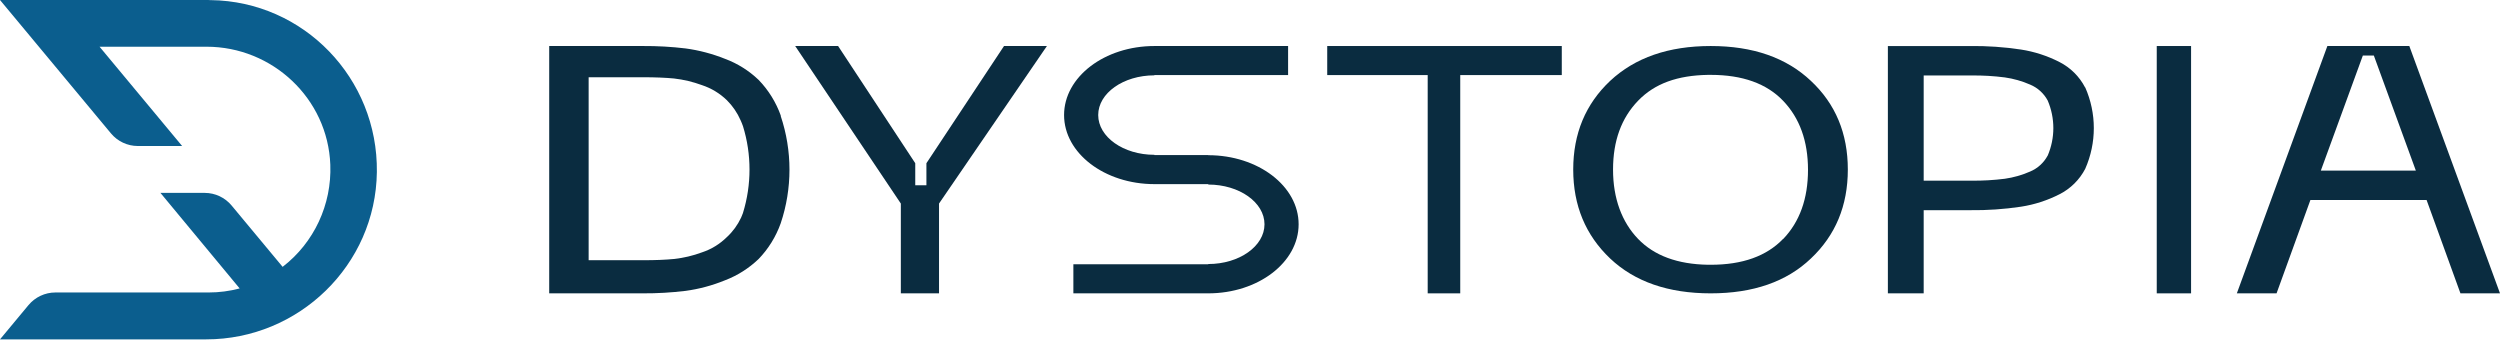
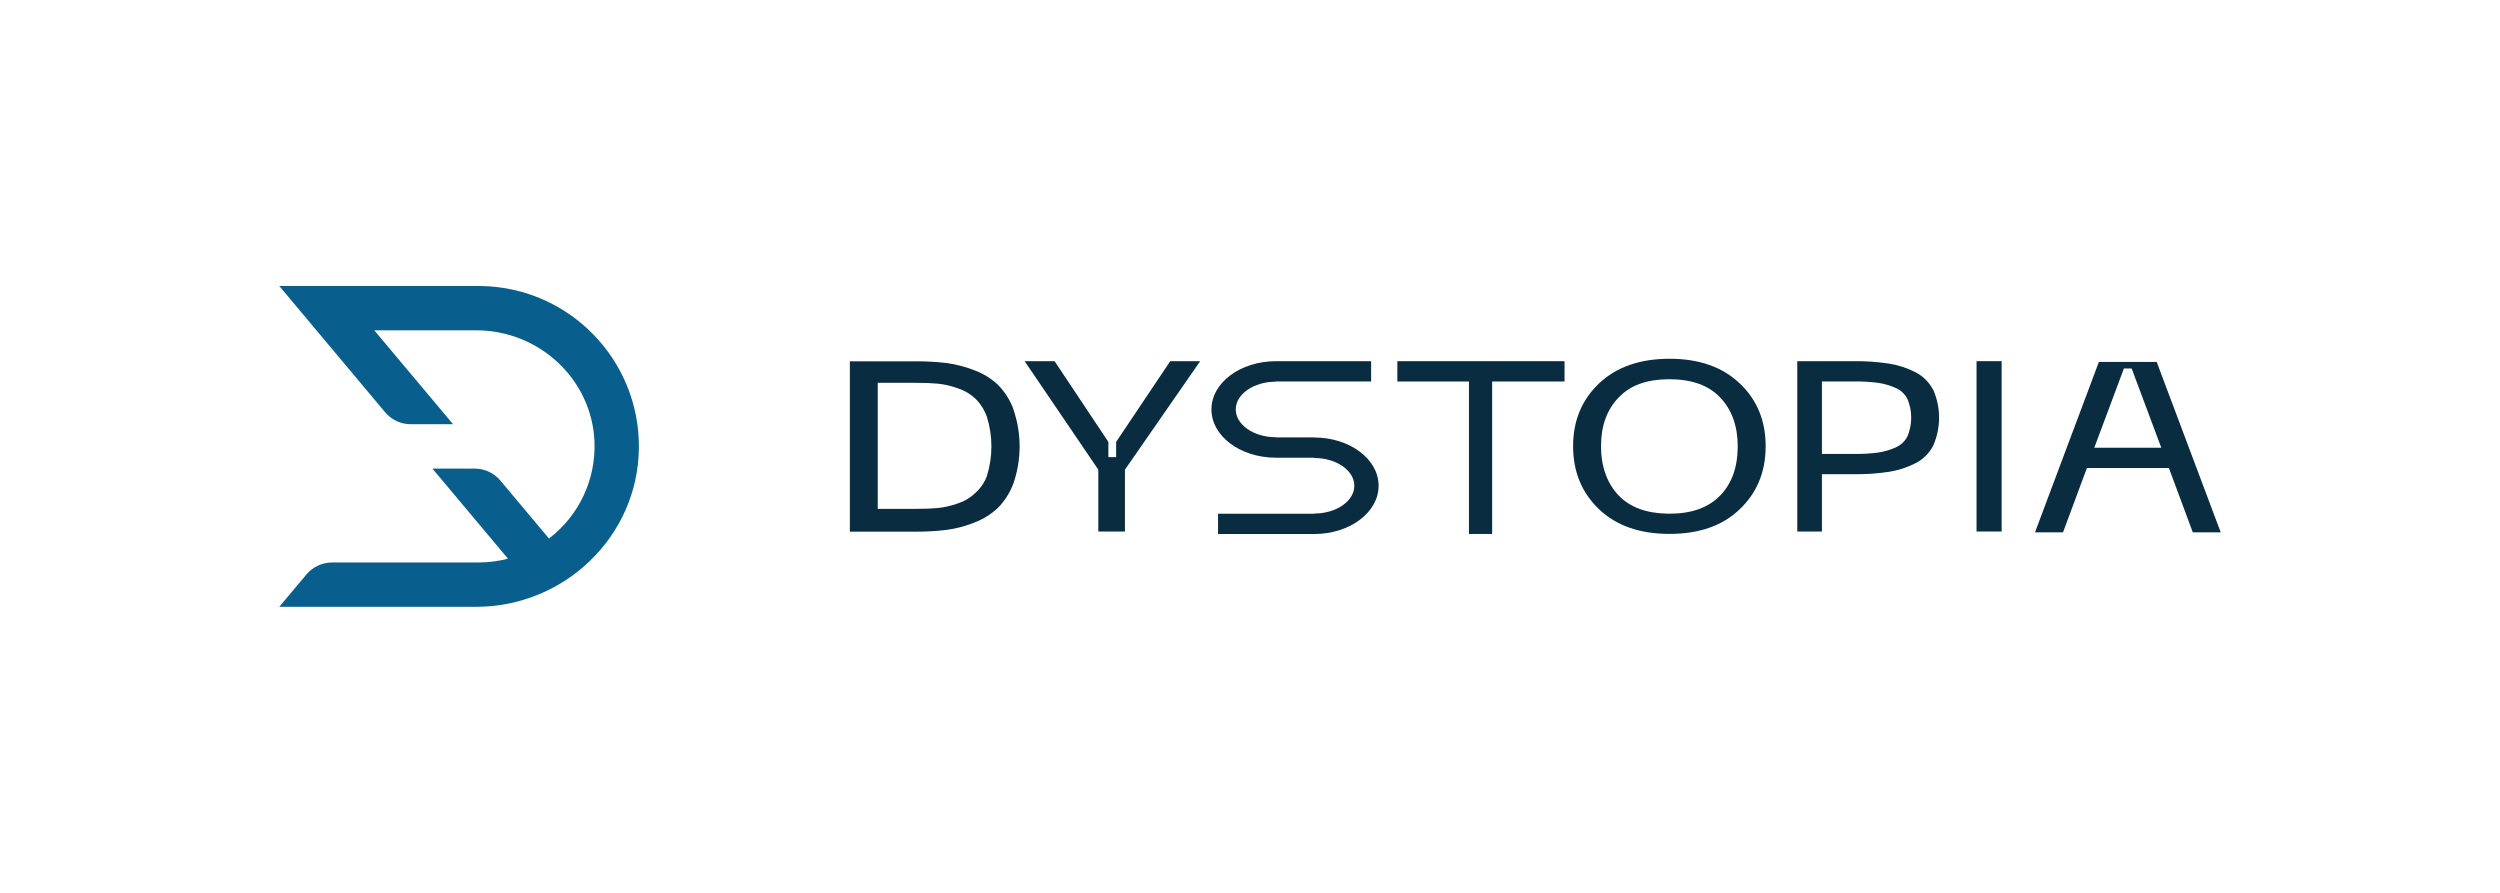
- <svg xmlns="http://www.w3.org/2000/svg" width="442" height="60" viewBox="0 0 442 60" fill="none">
-   <path d="M138.047 20.45C137.196 18.073 135.859 15.914 134.118 14.121C132.404 12.482 130.381 11.217 128.18 10.401C125.945 9.508 123.607 8.889 121.227 8.565C118.725 8.263 116.208 8.122 113.685 8.136H97.099V51.863H113.664C116.188 51.877 118.704 51.73 121.207 51.427C123.593 51.104 125.924 50.478 128.159 49.564C130.36 48.727 132.376 47.454 134.097 45.816C135.839 44.022 137.176 41.863 138.026 39.486C140.097 33.333 140.097 26.652 138.026 20.499L138.047 20.45ZM131.361 37.651C131.252 37.946 131.142 38.221 131.025 38.481C130.415 39.782 129.565 40.949 128.516 41.913C127.275 43.143 125.766 44.072 124.121 44.613C122.516 45.211 120.85 45.605 119.157 45.788C117.641 45.935 115.817 46.013 113.671 46.005H104.072V13.657H113.671C115.831 13.657 117.669 13.734 119.157 13.875C120.85 14.065 122.516 14.466 124.121 15.056C125.76 15.598 127.261 16.505 128.516 17.721C129.538 18.741 130.36 19.944 130.943 21.28C131.087 21.603 131.231 21.941 131.361 22.314C132.897 27.299 132.897 32.651 131.361 37.637" fill="#0A2C40" />
-   <path d="M163.79 28.857V32.76H161.817V28.857L148.175 8.136H140.59L159.268 35.987V51.864H166.02V35.987L185.094 8.136H177.509L163.79 28.857Z" fill="#0A2C40" />
-   <path d="M234.654 13.274H252.416V51.864H258.171V13.274H276.123V8.136H234.654V13.274Z" fill="#0A2C40" />
-   <path d="M320.161 14.292C315.809 10.188 309.909 8.136 302.456 8.136C295.002 8.136 289.082 10.188 284.681 14.292C280.322 18.396 278.146 23.622 278.146 29.976C278.146 36.33 280.322 41.57 284.681 45.708C289.033 49.812 294.96 51.864 302.456 51.864C309.951 51.864 315.857 49.812 320.161 45.708C324.52 41.604 326.696 36.358 326.696 29.976C326.696 23.594 324.52 18.361 320.161 14.292ZM315.263 42.227C312.334 45.284 308.065 46.816 302.456 46.809H301.979C296.605 46.721 292.474 45.209 289.614 42.24C286.754 39.272 285.186 35.099 285.186 29.99C285.186 24.88 286.664 20.865 289.614 17.807C292.563 14.75 296.605 13.327 301.979 13.238H302.456C308.072 13.238 312.341 14.77 315.263 17.828C318.185 20.886 319.65 24.948 319.656 30.01C319.656 35.12 318.192 39.203 315.263 42.261" fill="#0A2C40" />
-   <path d="M368.64 15.453C367.634 13.519 366.044 11.944 364.096 10.959C361.964 9.869 359.671 9.124 357.3 8.758C354.317 8.308 351.299 8.104 348.282 8.139H333.776V51.864H340.107V37.16H348.31C351.328 37.196 354.345 36.992 357.328 36.542C359.692 36.176 361.992 35.431 364.124 34.341C366.072 33.356 367.662 31.781 368.668 29.847C370.694 25.262 370.694 20.038 368.668 15.453H368.64ZM362.02 27.52C361.338 28.785 360.248 29.777 358.918 30.332C357.49 30.958 355.985 31.387 354.444 31.605C352.481 31.851 350.512 31.964 348.535 31.943H340.107V13.343H348.549C350.526 13.322 352.495 13.434 354.458 13.688C355.999 13.906 357.504 14.335 358.932 14.96C360.262 15.516 361.352 16.507 362.034 17.773C363.364 20.881 363.364 24.404 362.034 27.512" fill="#0A2C40" />
-   <path d="M425.967 8.136H411.479L395.474 51.864H402.495L408.48 35.361H429.021L435.006 51.864H442L425.967 8.136ZM410.326 30.158L417.752 9.816H419.694L427.12 30.158H410.326Z" fill="#0A2C40" />
-   <path d="M387.382 8.136H381.313V51.864H387.382V8.136Z" fill="#0A2C40" />
-   <path d="M213.609 27.418H204.096V27.369C198.619 27.369 194.162 24.216 194.162 20.341C194.162 16.467 198.619 13.32 204.096 13.32V13.271H227.735V8.136H204.116C195.283 8.136 188.128 13.597 188.128 20.341C188.128 27.085 195.29 32.554 204.116 32.554H213.629V32.63C219.106 32.63 223.563 35.777 223.563 39.652C223.563 43.526 219.106 46.68 213.629 46.68V46.728H189.772V51.864H213.609C222.442 51.864 229.597 46.396 229.597 39.652C229.597 32.907 222.442 27.439 213.609 27.439" fill="#0A2C40" />
-   <path d="M36.908 0H0L19.607 23.57C20.785 24.994 22.532 25.814 24.37 25.814H32.201L17.601 8.26H36.522C48.146 8.26 57.962 17.406 58.399 29.124C58.668 36.169 55.525 42.902 49.969 47.18L40.96 36.348C39.782 34.924 38.035 34.104 36.197 34.104H28.367L42.372 50.997C40.59 51.469 38.751 51.71 36.908 51.71H9.796C7.957 51.71 6.216 52.529 5.032 53.949L0 60H36.461C52.797 60 66.422 46.893 66.63 30.415C66.839 13.839 53.691 0.231 37.258 0.02C37.142 0.02 37.025 0.02 36.908 0.015" fill="#0B5E8E" />
+ <svg xmlns="http://www.w3.org/2000/svg" version="1.1" x="0px" y="0px" viewBox="0 0 1025 366.05" style="enable-background:new 0 0 1025 366.05;" xml:space="preserve">
+   <path fill="#085F8E" d="M157.9,169.02c2.61,3.12,6.47,4.92,10.54,4.91h17.32l-32.3-38.49h41.87c25.7,0,47.43,20.06,48.41,45.76     c0.59,15.45-6.37,30.22-18.66,39.6l-19.93-23.77c-2.62-3.11-6.47-4.91-10.54-4.91h-17.33l30.99,36.94     c-3.95,1.03-8.01,1.55-12.09,1.55h-59.99c-4.07,0-7.93,1.8-10.55,4.91l-11.13,13.27h80.68c36.14,0,66.27-28.73,66.75-64.88     c0.48-36.33-28.59-66.17-64.92-66.65c-0.29,0-0.58-0.01-0.87-0.01h-81.62v0.04L157.9,169.02z" />
+   <path fill="#0A2C40" d="M415.53,167.81c-1.39-3.79-3.59-7.24-6.44-10.11c-2.81-2.61-6.12-4.63-9.73-5.94     c-3.67-1.43-7.49-2.41-11.39-2.93c-4.1-0.48-8.23-0.71-12.36-0.69h-27.17v69.84h27.14c4.13,0.02,8.26-0.21,12.36-0.7     c3.91-0.51,7.73-1.51,11.39-2.98c3.6-1.34,6.91-3.37,9.73-5.99c2.85-2.87,5.04-6.32,6.44-10.11c3.39-9.83,3.39-20.5,0-30.33      M404.58,195.28c-0.18,0.47-0.36,0.91-0.55,1.33c-0.99,2.08-2.39,3.94-4.11,5.48c-2.04,1.97-4.5,3.45-7.2,4.31     c-2.63,0.95-5.36,1.58-8.13,1.88c-2.48,0.24-5.47,0.36-8.99,0.35h-15.73v-51.67h15.73c3.54,0,6.55,0.12,8.99,0.35     c2.78,0.3,5.51,0.94,8.13,1.89c2.69,0.86,5.15,2.32,7.2,4.26c1.67,1.62,3.02,3.55,3.98,5.68c0.24,0.52,0.47,1.06,0.69,1.65     c2.52,7.96,2.52,16.51,0,24.48" />
+   <polygon fill="#0A2C40" points="457.62,181.18 457.62,187.42 454.43,187.42 454.43,181.18 432.37,148.08 420.1,148.08      450.31,192.57 450.31,217.94 461.22,217.94 461.22,192.57 492.07,148.08 479.8,148.08    " />
+   <polygon fill="#0A2C40" points="572.91,156.42 602.27,156.42 602.27,218.92 611.78,218.92 611.78,156.42 641.46,156.42      641.46,148.09 572.91,148.09    " />
+   <path fill="#0A2C40" d="M713.29,157.2c-7.08-6.74-16.67-10.11-28.79-10.11c-12.12,0-21.75,3.37-28.9,10.11     c-7.08,6.74-10.63,15.32-10.63,25.76c0,10.43,3.54,19.04,10.63,25.83c7.08,6.74,16.71,10.11,28.9,10.11s21.79-3.37,28.79-10.11     c7.08-6.74,10.63-15.35,10.63-25.83C723.92,172.47,720.38,163.89,713.29,157.2 M705.33,203.08c-4.76,5.02-11.7,7.53-20.82,7.53     h-0.78c-8.74-0.15-15.46-2.63-20.11-7.5c-4.65-4.87-7.2-11.73-7.2-20.12c0-8.39,2.4-14.98,7.2-20s11.37-7.36,20.11-7.5     c0.26,0,0.51,0,0.78,0c9.14,0,16.08,2.51,20.82,7.54c4.75,5.02,7.13,11.69,7.14,20c0,8.39-2.38,15.09-7.14,20.12" />
+   <path fill="#0A2C40" d="M792.55,159.77c-1.61-3.09-4.15-5.6-7.26-7.18c-3.41-1.74-7.07-2.93-10.85-3.52     c-4.77-0.72-9.58-1.05-14.4-0.99h-23.16v69.84h10.11v-23.49h13.1c4.82,0.06,9.63-0.27,14.4-0.99c3.78-0.59,7.44-1.77,10.85-3.52     c3.11-1.57,5.65-4.08,7.26-7.18c3.23-7.32,3.23-15.67,0-22.99 M781.98,179.05c-1.08,2.02-2.83,3.61-4.95,4.49     c-2.28,1-4.68,1.68-7.14,2.03c-3.13,0.4-6.28,0.58-9.44,0.54h-13.46V156.4h13.48c3.15-0.03,6.31,0.15,9.44,0.55     c2.46,0.35,4.87,1.03,7.14,2.03c2.12,0.88,3.87,2.47,4.95,4.49c2.13,4.97,2.13,10.59,0,15.56" />
+   <path fill="#0A2C40" d="M884.25,148.4h-23.71l-26.19,69.85h11.49l9.79-26.36h33.62l9.79,26.36h11.45L884.25,148.4z M858.65,183.58     l12.15-32.5h3.18l12.15,32.5H858.65z" />
+   <rect x="810.38" y="148.08" fill="#0A2C40" width="10.29" height="69.84" />
+   <path fill="#0A2C40" d="M538.81,179.34h-15.73v-0.08c-9.05,0-16.42-5.11-16.42-11.39c0-6.28,7.37-11.38,16.42-11.38v-0.08h39.08     v-8.32h-39.04c-14.6,0-26.43,8.85-26.43,19.78s11.84,19.79,26.43,19.79h15.73v0.12c9.05,0,16.42,5.1,16.42,11.38     c0,6.28-7.37,11.39-16.42,11.39v0.08H499.4v8.32h39.4c14.6,0,26.43-8.86,26.43-19.79s-11.83-19.79-26.43-19.79" />
</svg>
